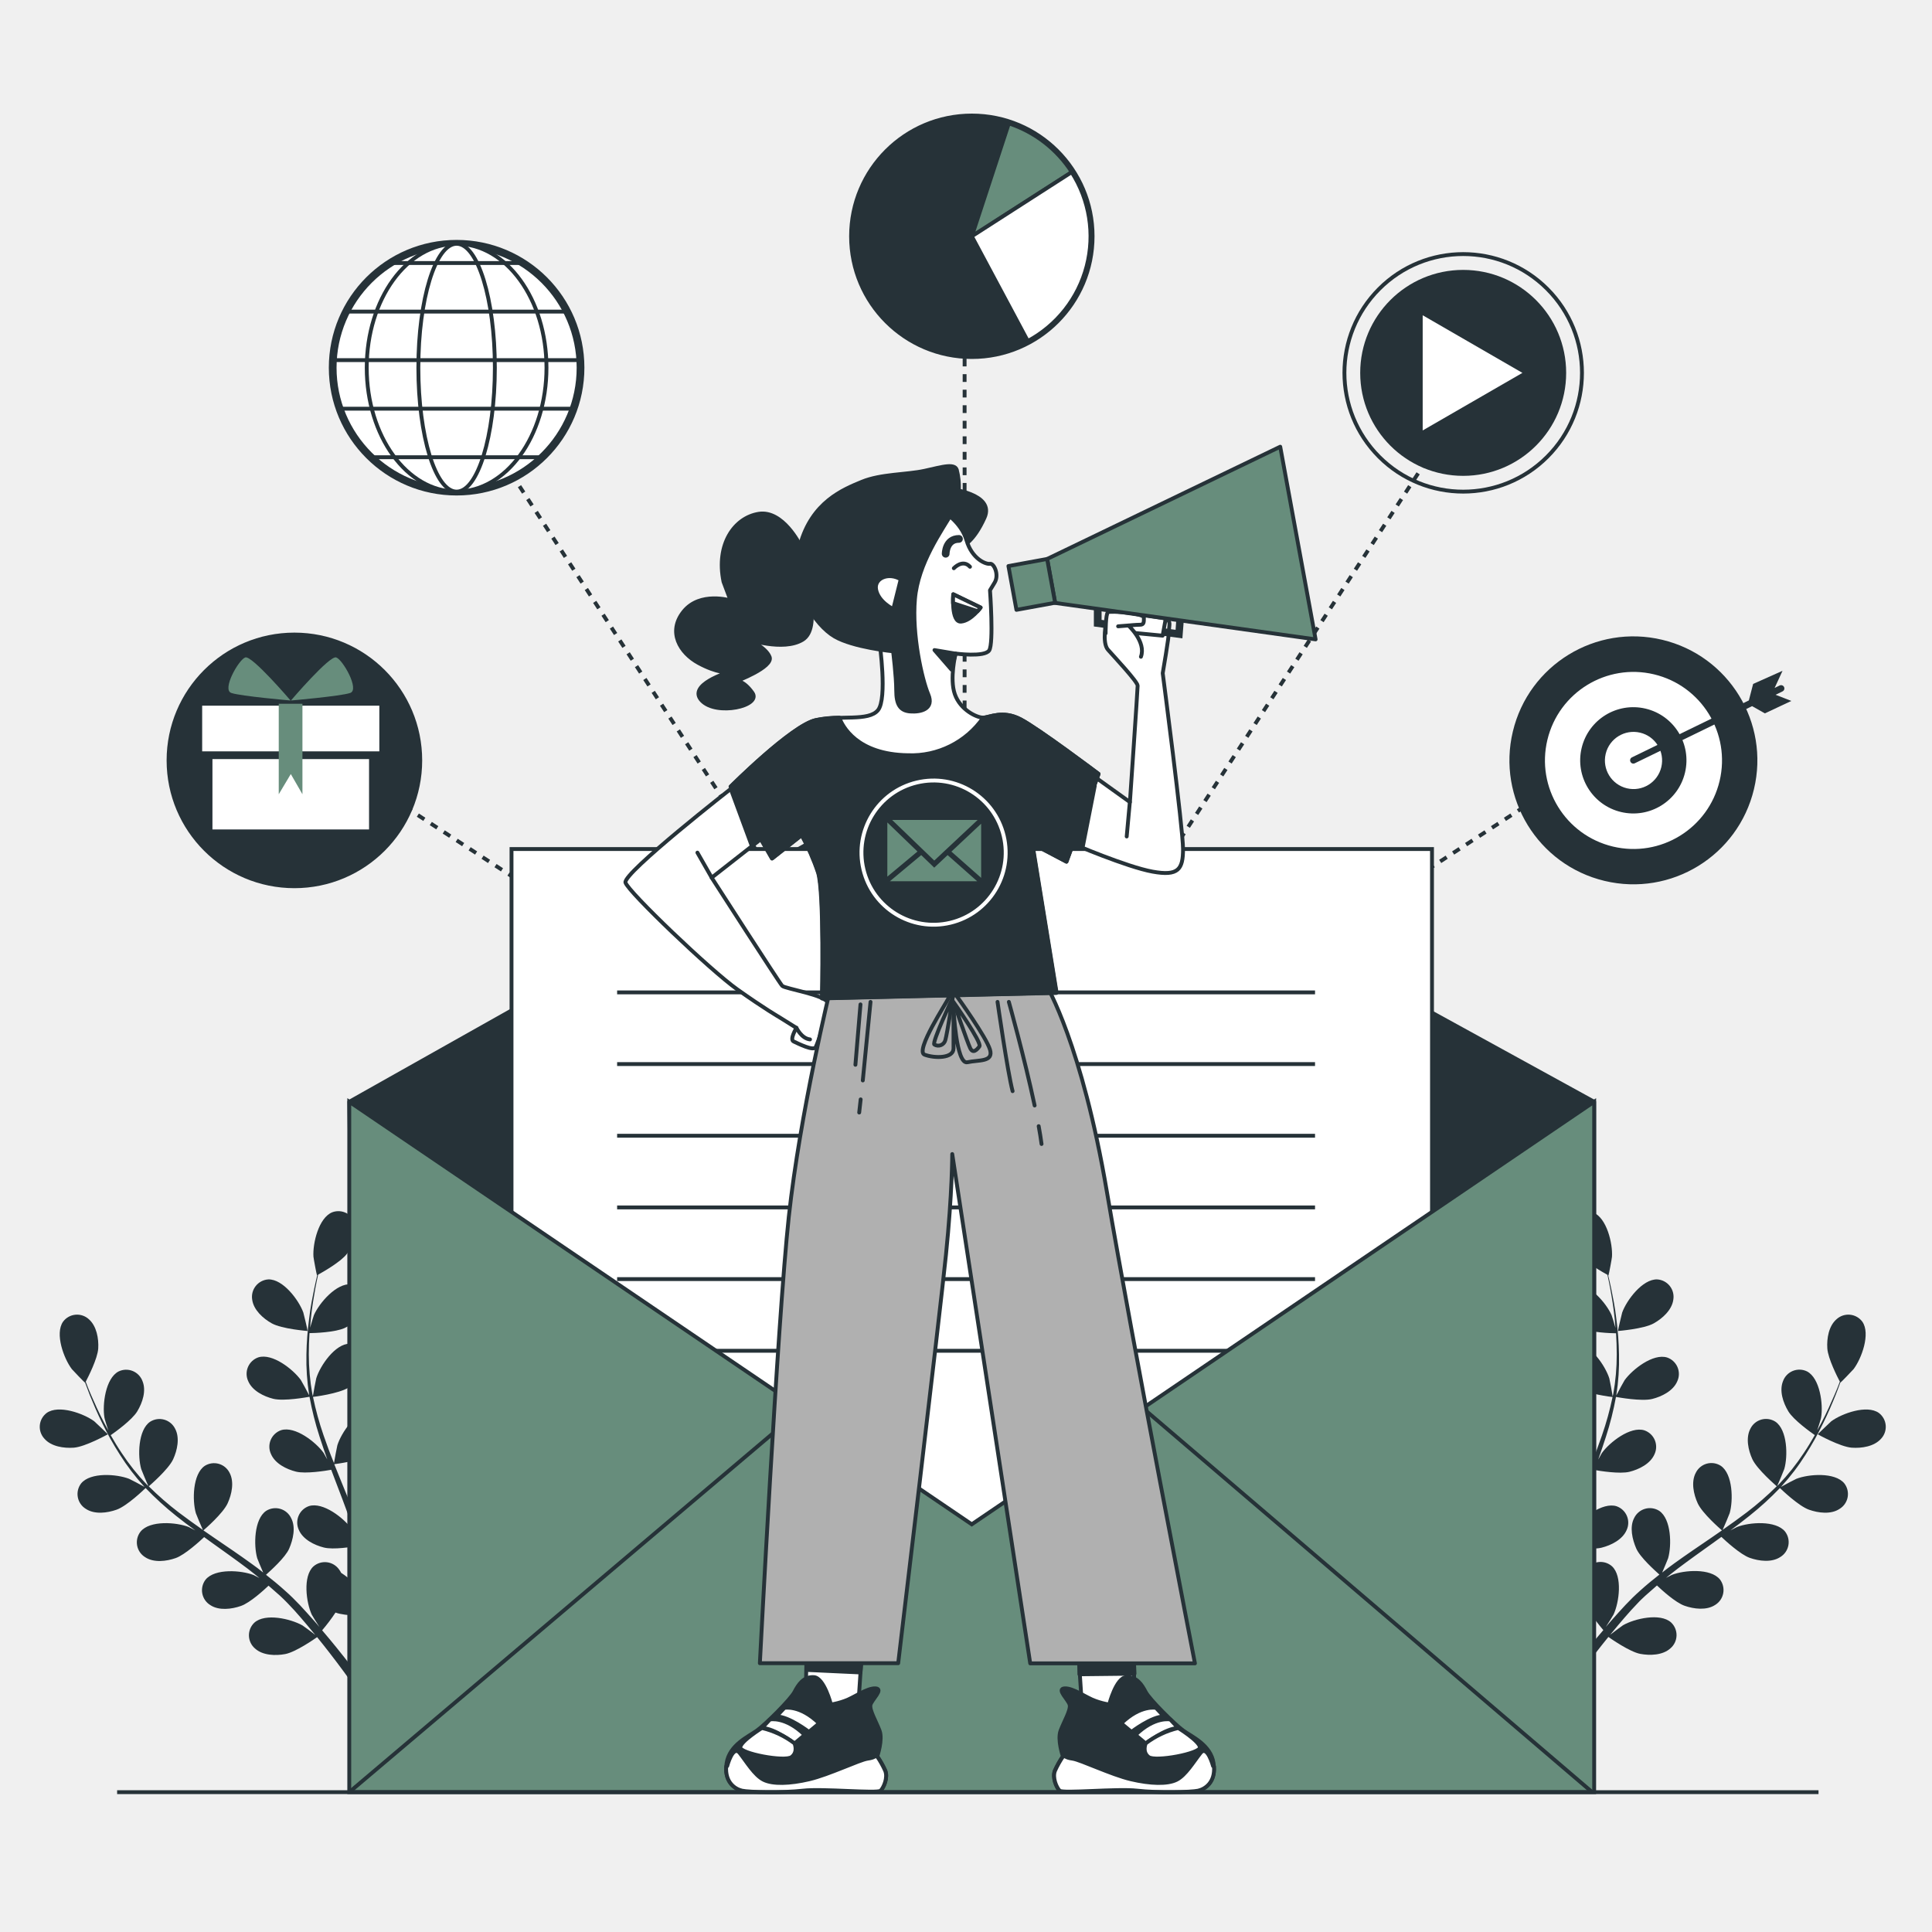
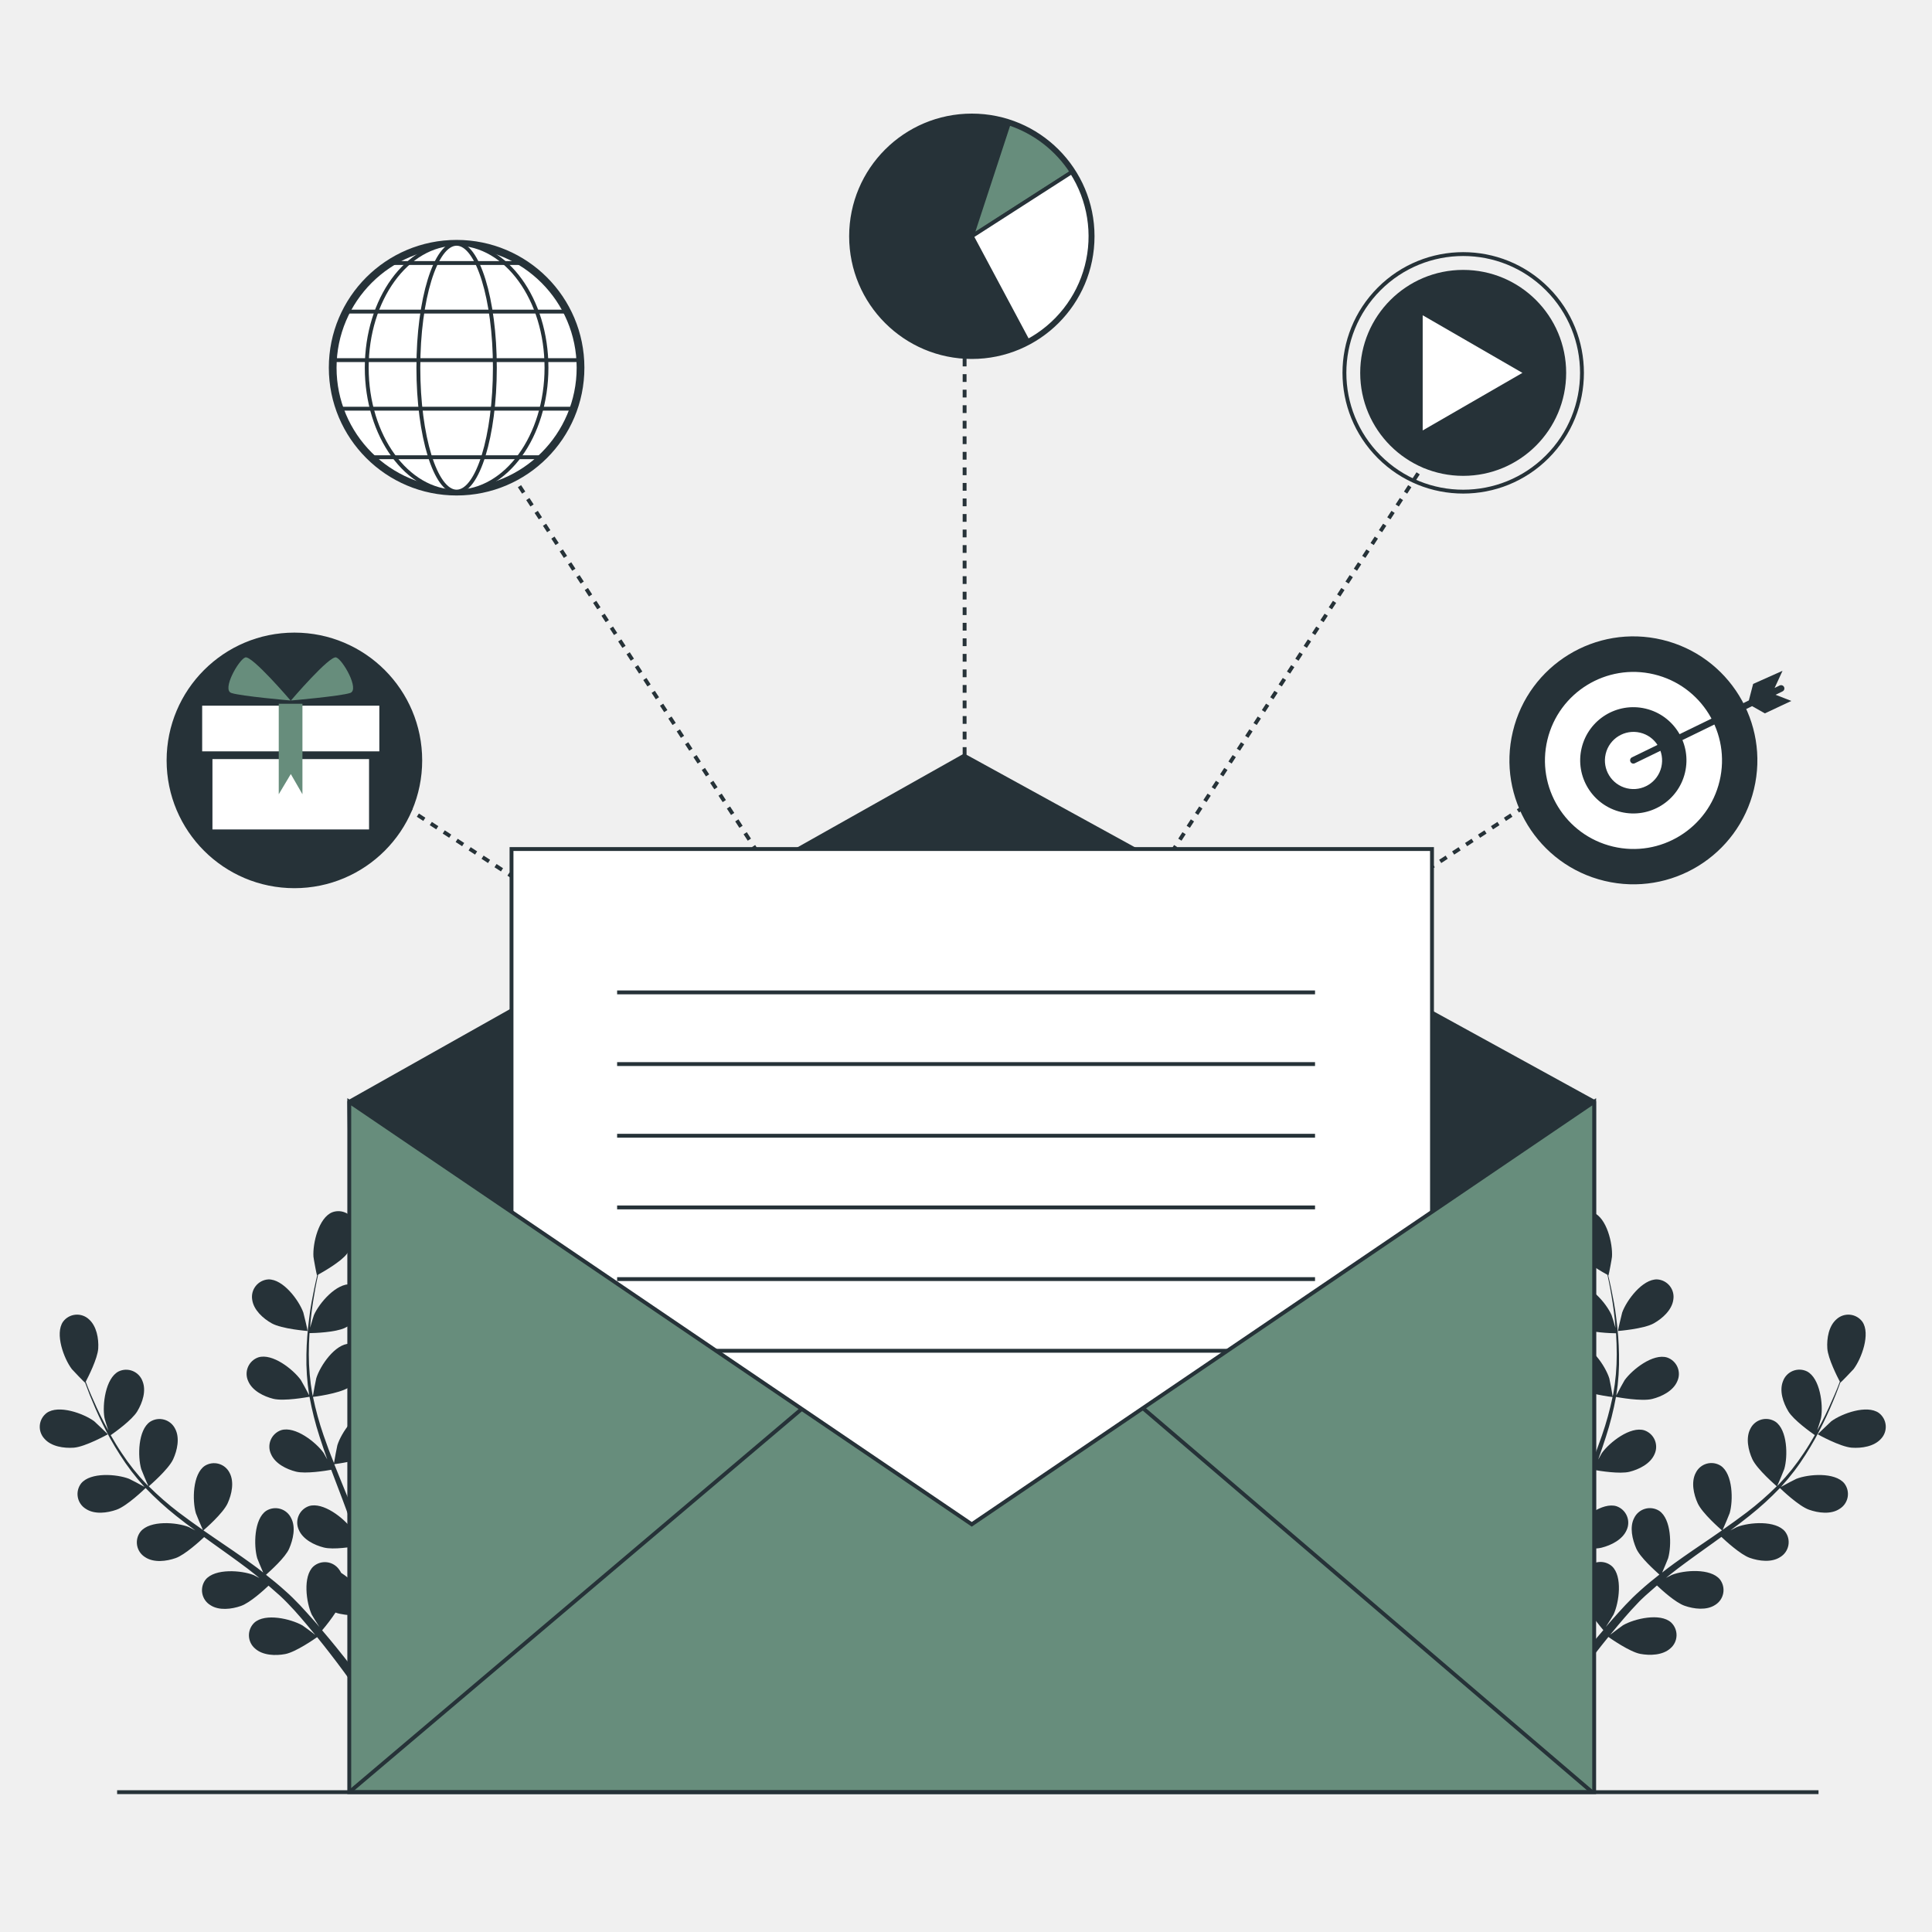
<svg xmlns="http://www.w3.org/2000/svg" viewBox="0 0 500 500">
  <g id="freepik--Plants--inject-59">
    <path d="M19.09,374.66c3-.22,8.82-3.47,8.83-3.47s-3.31-3.2-3.55-3.38c-2.73-2-9.19-4.35-12.29-2.14a4.5,4.5,0,0,0-.57,6.68C13.28,374.38,16.56,374.84,19.09,374.66Z" style="fill:#263238" />
    <path d="M30.16,390.71c2.7-.95,7.17-5.26,7.52-5.61a79.81,79.81,0,0,0,7.87,7.18c1.61,1.29,3.27,2.55,5,3.79-.86-.45-1.62-.85-1.73-.89-3.17-1.24-10-1.77-12.43,1.18A4.5,4.5,0,0,0,37.57,403c2.24,1.49,5.53,1.07,7.92.22s6.32-4.45,7.34-5.42c.65.47,1.29.95,1.94,1.41,3.13,2.24,6.27,4.46,9.28,6.73,1.06.8,2.07,1.63,3.09,2.45-.76-.4-1.4-.73-1.5-.77-3.17-1.24-10-1.77-12.43,1.18a4.51,4.51,0,0,0,1.22,6.6c2.24,1.48,5.53,1.06,7.92.22s5.94-4.11,7.15-5.25c1,.87,2,1.74,3,2.64.63.62,1.28,1.18,1.88,1.84l1.81,1.92c1.1,1.25,2.25,2.54,3.29,3.8.74.87,1.42,1.7,2.11,2.55-1-.81-3.13-2.35-3.31-2.46-3-1.7-9.63-3.27-12.46-.71a4.5,4.5,0,0,0,.2,6.7c2,1.8,5.31,1.89,7.8,1.42,2.75-.53,7.64-3.95,8.25-4.38,1.13,1.4,2.23,2.78,3.24,4.09,2.73,3.52,5,6.65,6.75,9.18l2.24-1.18c-1.86-2.56-4.28-5.78-7.22-9.4-1.15-1.43-2.41-2.93-3.71-4.46a47.49,47.49,0,0,0,3.46-4.59c2.71,1,8.28.81,9,.79.18,1.8.33,3.54.45,5.2.32,4.31.48,8.09.57,11.12l2.43-1.29c-.15-2.84-.38-6.22-.75-10-.17-1.83-.39-3.77-.64-5.77.7-.2,6.45-1.88,8.57-3.7,1.94-1.65,3.94-4.29,3.78-7a4.51,4.51,0,0,0-5.11-4.35c-3.75.61-6.72,6.8-7.23,10.16,0,.2-.12,2.39-.15,3.77-.1-.81-.2-1.6-.31-2.44-.23-1.66-.5-3.31-.78-5.08q-.25-1.27-.51-2.58c-.15-.87-.42-1.76-.63-2.65-.52-2.06-1.16-4.11-1.84-6.17,1.45-.19,6.59-1,8.76-2.31s4.54-3.65,4.79-6.32a4.52,4.52,0,0,0-4.39-5.08c-3.8,0-7.67,5.71-8.69,9-.06.21-.53,2.62-.76,3.95-.42-1.24-.83-2.47-1.3-3.7-1.34-3.56-2.82-7.12-4.27-10.68l-1.31-3.27c.52-.07,6.65-.86,9.08-2.36,2.16-1.34,4.54-3.65,4.78-6.32A4.51,4.51,0,0,0,96,365.08c-3.81,0-7.68,5.71-8.69,8.95-.08.25-.74,3.72-.87,4.61-1-2.4-1.89-4.81-2.71-7.21A80,80,0,0,1,81,361.51c.24,0,6.65-.83,9.14-2.37,2.15-1.34,4.53-3.65,4.78-6.32a4.51,4.51,0,0,0-4.38-5.08c-3.81,0-7.68,5.71-8.69,8.95-.08.26-.8,4-.88,4.68,0-.2-.1-.39-.14-.59a58.55,58.55,0,0,1-.91-10.28c0-1.9.06-3.72.18-5.49,1.21,0,6.73-.2,9.13-1.34s4.9-3.13,5.45-5.76a4.52,4.52,0,0,0-3.8-5.53c-3.79-.38-8.26,4.83-9.63,7.95-.07.17-.64,2-1,3.29.07-.79.12-1.62.2-2.38.29-2.87.74-5.47,1.15-7.78.24-1.31.49-2.48.73-3.58,1.18-.65,5.87-3.3,7.44-5.38s2.92-5,2.18-7.62A4.51,4.51,0,0,0,86,313.73c-3.54,1.4-5.1,8.09-4.88,11.48,0,.3.85,4.85.91,4.81l.07,0c-.25,1.05-.51,2.18-.77,3.43-.46,2.3-1,4.9-1.32,7.77a79.8,79.8,0,0,0-.71,9.31,58.79,58.79,0,0,0,.7,10.43s0,.08,0,.12c-.5-1-2-3.74-2.14-3.93-2-2.78-7.37-7-11-5.87a4.51,4.51,0,0,0-2.62,6.17c1.05,2.47,4,3.94,6.49,4.56,2.78.69,8.88-.44,9.37-.53a79.14,79.14,0,0,0,2.6,10.32c.63,2,1.32,3.94,2,5.9-.46-.85-.88-1.6-.95-1.7-2-2.78-7.37-7-11-5.87a4.51,4.51,0,0,0-2.62,6.17c1.05,2.48,4,3.94,6.48,4.56s7.73-.23,9.11-.48c.29.75.56,1.5.85,2.25,1.37,3.6,2.76,7.18,4,10.73.44,1.25.83,2.5,1.23,3.75-.41-.75-.77-1.38-.83-1.47-2-2.78-7.38-7-11-5.87a4.51,4.51,0,0,0-2.63,6.17c1.06,2.47,4,3.94,6.49,4.56s7.22-.16,8.86-.44c.37,1.29.74,2.58,1,3.85.18.87.42,1.7.56,2.58s.3,1.74.45,2.59c.22,1.66.47,3.37.65,5,.13,1.13.24,2.21.35,3.29-.43-1.25-1.31-3.68-1.41-3.88a17.59,17.59,0,0,0-6-6.44,5.69,5.69,0,0,0-.52-.85,4.51,4.51,0,0,0-6.66-.81c-2.8,2.58-1.85,9.38-.43,12.47.09.18,1.22,2.05,2,3.22-.54-.62-1-1.23-1.61-1.86-1.1-1.26-2.24-2.49-3.45-3.81l-1.85-1.88c-.6-.63-1.32-1.23-2-1.86-1.57-1.42-3.23-2.79-4.93-4.12,1.1-1,5-4.45,6-6.77s1.77-5.54.5-7.91A4.5,4.5,0,0,0,68.89,391c-3.16,2.13-3.26,9-2.32,12.27.06.2,1,2.47,1.54,3.7-1-.79-2-1.59-3.12-2.36-3.08-2.23-6.28-4.39-9.45-6.55l-2.9-2c.4-.34,5.07-4.38,6.27-7,1.06-2.31,1.77-5.54.5-7.91A4.49,4.49,0,0,0,53,379.36c-3.16,2.12-3.26,9-2.31,12.26.07.24,1.43,3.51,1.81,4.32-2.12-1.48-4.22-3-6.24-4.52a79.82,79.82,0,0,1-7.76-6.76c.18-.16,5.09-4.36,6.31-7,1.06-2.3,1.78-5.54.51-7.91a4.51,4.51,0,0,0-6.46-1.81c-3.16,2.13-3.26,9-2.31,12.26.07.26,1.54,3.77,1.85,4.38l-.44-.41a57.56,57.56,0,0,1-6.43-8.07c-1.07-1.58-2-3.14-2.88-4.68,1-.69,5.5-3.89,6.87-6.16s2.37-5.31,1.37-7.8a4.51,4.51,0,0,0-6.22-2.52c-3.37,1.77-4.22,8.59-3.64,11.94,0,.18.55,2,1,3.31-.38-.7-.79-1.42-1.14-2.1-1.34-2.55-2.41-5-3.34-7.11-.51-1.23-1-2.35-1.36-3.4.62-1.18,3.07-6,3.23-8.58S25,343.17,23,341.42a4.51,4.51,0,0,0-6.68.63c-2.18,3.12.21,9.56,2.27,12.27.18.24,3.38,3.57,3.41,3.51l0-.07c.37,1,.78,2.11,1.24,3.29.89,2.17,1.91,4.62,3.19,7.21A79.58,79.58,0,0,0,31,376.42a59,59,0,0,0,6.33,8.31l.09.09c-1-.56-3.73-2-4-2.1-3.17-1.24-10-1.77-12.42,1.18a4.5,4.5,0,0,0,1.21,6.59C24.48,392,27.76,391.56,30.16,390.71Z" style="fill:#263238" />
    <path d="M79.6,344.46c.07,0-1-4.5-1.1-4.78-1.15-3.2-5.26-8.7-9.07-8.57a4.52,4.52,0,0,0-4.16,5.26c.37,2.67,2.84,4.87,5.06,6.11C72.93,343.94,79.59,344.46,79.6,344.46Z" style="fill:#263238" />
    <path d="M479.23,374.66c-3-.22-8.82-3.47-8.82-3.47s3.31-3.2,3.54-3.38c2.73-2,9.2-4.35,12.3-2.14a4.5,4.5,0,0,1,.56,6.68C485,374.38,481.76,374.84,479.23,374.66Z" style="fill:#263238" />
    <path d="M468.17,390.71c-2.7-.95-7.17-5.26-7.53-5.61a78.69,78.69,0,0,1-7.87,7.18c-1.61,1.29-3.27,2.55-4.95,3.79.85-.45,1.62-.85,1.73-.89,3.17-1.24,10-1.77,12.42,1.18a4.5,4.5,0,0,1-1.22,6.59c-2.24,1.49-5.52,1.07-7.92.22s-6.32-4.45-7.33-5.42l-1.95,1.41c-3.13,2.24-6.26,4.46-9.27,6.73-1.06.8-2.08,1.63-3.1,2.45.76-.4,1.4-.73,1.51-.77,3.16-1.24,10-1.77,12.42,1.18a4.51,4.51,0,0,1-1.22,6.6c-2.24,1.48-5.53,1.06-7.92.22s-5.94-4.11-7.15-5.25c-1,.87-2,1.74-3,2.64-.64.62-1.29,1.18-1.89,1.84s-1.21,1.28-1.8,1.92c-1.11,1.25-2.25,2.54-3.3,3.8-.73.87-1.42,1.7-2.11,2.55,1.05-.81,3.13-2.35,3.32-2.46,2.94-1.7,9.63-3.27,12.45-.71a4.5,4.5,0,0,1-.2,6.7c-2,1.8-5.3,1.89-7.8,1.42-2.74-.53-7.63-3.95-8.24-4.38-1.14,1.4-2.23,2.78-3.25,4.09-2.72,3.52-5,6.65-6.75,9.18L404,435.73c1.86-2.56,4.29-5.78,7.22-9.4,1.15-1.43,2.41-2.93,3.72-4.46a48.72,48.72,0,0,1-3.47-4.59c-2.71,1-8.28.81-9,.79-.17,1.8-.33,3.54-.45,5.2-.32,4.31-.48,8.09-.56,11.12l-2.44-1.29c.15-2.84.39-6.22.75-10,.18-1.83.4-3.77.64-5.77-.7-.2-6.44-1.88-8.57-3.7-1.93-1.65-3.93-4.29-3.77-7a4.5,4.5,0,0,1,5.1-4.35c3.76.61,6.72,6.8,7.23,10.16,0,.2.12,2.39.15,3.77.11-.81.2-1.6.32-2.44.22-1.66.49-3.31.78-5.08.16-.85.33-1.71.5-2.58s.42-1.76.63-2.65c.53-2.06,1.16-4.11,1.84-6.17-1.45-.19-6.59-1-8.76-2.31s-4.54-3.65-4.78-6.32a4.51,4.51,0,0,1,4.38-5.08c3.81,0,7.68,5.71,8.69,9,.07.21.53,2.62.76,3.95.42-1.24.84-2.47,1.3-3.7,1.35-3.56,2.82-7.12,4.27-10.68.45-1.09.88-2.18,1.31-3.27-.51-.07-6.65-.86-9.08-2.36-2.15-1.34-4.53-3.65-4.78-6.32a4.51,4.51,0,0,1,4.38-5.08c3.81,0,7.68,5.71,8.7,8.95.07.25.74,3.72.86,4.61,1-2.4,1.89-4.81,2.72-7.21a79.88,79.88,0,0,0,2.74-9.92c-.24,0-6.64-.83-9.13-2.37-2.16-1.34-4.54-3.65-4.79-6.32a4.52,4.52,0,0,1,4.39-5.08c3.81,0,7.67,5.71,8.69,8.95.08.26.79,4,.87,4.68,0-.2.11-.39.14-.59a57.61,57.61,0,0,0,.91-10.28c0-1.9-.06-3.72-.18-5.49-1.21,0-6.73-.2-9.12-1.34s-4.91-3.13-5.45-5.76a4.51,4.51,0,0,1,3.8-5.53c3.79-.38,8.26,4.83,9.62,7.95.08.17.64,2,1,3.29-.07-.79-.12-1.62-.2-2.38-.29-2.87-.73-5.47-1.15-7.78-.24-1.31-.49-2.48-.73-3.58-1.17-.65-5.86-3.3-7.43-5.38s-2.92-5-2.19-7.62a4.51,4.51,0,0,1,5.92-3.15c3.54,1.4,5.1,8.09,4.88,11.48,0,.3-.85,4.85-.91,4.81l-.07,0c.25,1.05.52,2.18.78,3.43.46,2.3,1,4.9,1.32,7.77a79.89,79.89,0,0,1,.7,9.31,58.76,58.76,0,0,1-.69,10.43l0,.12c.5-1,2-3.74,2.14-3.93,2-2.78,7.37-7,11-5.87a4.5,4.5,0,0,1,2.62,6.17c-1.05,2.47-4,3.94-6.48,4.56-2.78.69-8.89-.44-9.38-.53a79.14,79.14,0,0,1-2.6,10.32c-.63,2-1.32,3.94-2,5.9.46-.85.88-1.6.95-1.7,2-2.78,7.38-7,11-5.87a4.51,4.51,0,0,1,2.63,6.17c-1.06,2.48-4,3.94-6.49,4.56s-7.73-.23-9.11-.48l-.84,2.25c-1.38,3.6-2.77,7.18-4,10.73-.44,1.25-.83,2.5-1.22,3.75.41-.75.76-1.38.82-1.47,2-2.78,7.38-7,11-5.87a4.51,4.51,0,0,1,2.62,6.17c-1.06,2.47-4,3.94-6.49,4.56s-7.22-.16-8.86-.44c-.36,1.29-.73,2.58-1,3.85-.18.87-.42,1.7-.55,2.58s-.3,1.74-.45,2.59c-.23,1.66-.47,3.37-.65,5-.14,1.13-.25,2.21-.36,3.29.43-1.25,1.32-3.68,1.41-3.88A17.54,17.54,0,0,1,410,407a4.41,4.41,0,0,1,.52-.85,4.5,4.5,0,0,1,6.65-.81c2.8,2.58,1.86,9.38.43,12.47-.09.18-1.22,2.05-2,3.22.54-.62,1.06-1.23,1.62-1.86,1.1-1.26,2.23-2.49,3.45-3.81l1.84-1.88c.61-.63,1.33-1.23,2-1.86,1.57-1.42,3.23-2.79,4.94-4.12-1.1-1-5-4.45-6-6.77s-1.78-5.54-.51-7.91a4.51,4.51,0,0,1,6.46-1.82c3.16,2.13,3.25,9,2.31,12.27-.06.2-1,2.47-1.54,3.7,1-.79,2.05-1.59,3.12-2.36,3.09-2.23,6.28-4.39,9.46-6.55l2.89-2c-.39-.34-5.07-4.38-6.27-7-1.06-2.31-1.77-5.54-.5-7.91a4.5,4.5,0,0,1,6.46-1.81c3.15,2.12,3.25,9,2.31,12.26-.07.24-1.43,3.51-1.82,4.32,2.13-1.48,4.23-3,6.24-4.52a78.65,78.65,0,0,0,7.76-6.76c-.18-.16-5.08-4.36-6.31-7-1.06-2.3-1.77-5.54-.5-7.91a4.5,4.5,0,0,1,6.45-1.81c3.16,2.13,3.26,9,2.31,12.26-.07.26-1.53,3.77-1.84,4.38l.44-.41a58.21,58.21,0,0,0,6.42-8.07c1.07-1.58,2-3.14,2.88-4.68-1-.69-5.5-3.89-6.86-6.16s-2.37-5.31-1.37-7.8a4.51,4.51,0,0,1,6.22-2.52c3.37,1.77,4.22,8.59,3.64,11.94,0,.18-.56,2-1,3.31.38-.7.79-1.42,1.15-2.1,1.34-2.55,2.4-5,3.33-7.11.52-1.23,1-2.35,1.37-3.4-.63-1.18-3.07-6-3.24-8.58s.35-5.81,2.38-7.56a4.51,4.51,0,0,1,6.68.63c2.18,3.12-.21,9.56-2.26,12.27-.18.24-3.39,3.57-3.42,3.51l0-.07c-.36,1-.77,2.11-1.24,3.29-.88,2.17-1.9,4.62-3.19,7.21a79.58,79.58,0,0,1-4.55,8.16,57.49,57.49,0,0,1-6.33,8.31l-.09.09c1-.56,3.73-2,4-2.1,3.16-1.24,10-1.77,12.42,1.18a4.5,4.5,0,0,1-1.22,6.59C473.85,392,470.56,391.56,468.17,390.71Z" style="fill:#263238" />
    <path d="M418.73,344.46c-.07,0,1-4.5,1.09-4.78,1.15-3.2,5.27-8.7,9.07-8.57a4.51,4.51,0,0,1,4.16,5.26c-.36,2.67-2.84,4.87-5.05,6.11C425.4,343.94,418.73,344.46,418.73,344.46Z" style="fill:#263238" />
  </g>
  <g id="freepik--Icons--inject-59">
    <line x1="92.23" y1="200.6" x2="93.06" y2="201.15" style="fill:none;stroke:#263238;stroke-miterlimit:10" />
    <line x1="94.74" y1="202.24" x2="247.97" y2="301.87" style="fill:none;stroke:#263238;stroke-miterlimit:10;stroke-dasharray:1.998,1.998" />
    <polyline points="248.81 302.42 249.64 302.96 249.1 302.13" style="fill:none;stroke:#263238;stroke-miterlimit:10" />
    <line x1="248.02" y1="300.46" x2="116.58" y2="98.36" style="fill:none;stroke:#263238;stroke-miterlimit:10;stroke-dasharray:1.984,1.984" />
    <line x1="116.03" y1="97.53" x2="115.49" y2="96.69" style="fill:none;stroke:#263238;stroke-miterlimit:10" />
    <line x1="407.06" y1="200.6" x2="406.23" y2="201.15" style="fill:none;stroke:#263238;stroke-miterlimit:10" />
    <line x1="404.55" y1="202.24" x2="251.32" y2="301.87" style="fill:none;stroke:#263238;stroke-miterlimit:10;stroke-dasharray:1.998,1.998" />
    <polyline points="250.48 302.42 249.64 302.96 250.19 302.13" style="fill:none;stroke:#263238;stroke-miterlimit:10" />
    <line x1="251.27" y1="300.46" x2="382.71" y2="98.36" style="fill:none;stroke:#263238;stroke-miterlimit:10;stroke-dasharray:1.984,1.984" />
    <line x1="383.25" y1="97.53" x2="383.8" y2="96.69" style="fill:none;stroke:#263238;stroke-miterlimit:10" />
    <line x1="249.64" y1="65.67" x2="249.64" y2="66.67" style="fill:none;stroke:#263238;stroke-miterlimit:10" />
    <line x1="249.64" y1="68.68" x2="249.64" y2="300.96" style="fill:none;stroke:#263238;stroke-miterlimit:10;stroke-dasharray:2.011,2.011" />
    <line x1="249.64" y1="301.96" x2="249.64" y2="302.96" style="fill:none;stroke:#263238;stroke-miterlimit:10" />
    <circle cx="251.51" cy="61.15" r="30.75" style="fill:#263238;stroke:#263238;stroke-miterlimit:10;stroke-width:2px" />
    <path d="M251.51,61.15l25.88-16.6a30.82,30.82,0,0,0-16.3-12.62Z" style="fill:#678D7C;stroke:#263238;stroke-miterlimit:10" />
    <path d="M251.51,61.15,266,88.26a30.75,30.75,0,0,0,11.35-43.71Z" style="fill:#fff;stroke:#263238;stroke-miterlimit:10" />
    <circle cx="378.67" cy="96.5" r="30.74" transform="translate(42.68 296.02) rotate(-45)" style="fill:none;stroke:#263238;stroke-miterlimit:10" />
    <circle cx="378.67" cy="96.5" r="26.65" style="fill:#263238" />
    <polygon points="394 96.5 368.19 81.59 368.19 111.4 394 96.5" style="fill:#fff" />
    <circle cx="422.72" cy="196.79" r="32.08" transform="translate(132.88 562.03) rotate(-76.53)" style="fill:#263238" />
    <circle cx="422.72" cy="196.79" r="22.91" transform="translate(133.22 562.31) rotate(-76.58)" style="fill:#fff" />
    <circle cx="422.72" cy="196.79" r="13.75" transform="translate(133.56 562.58) rotate(-76.64)" style="fill:#263238" />
    <circle cx="422.72" cy="196.79" r="7.4" transform="translate(133.8 562.77) rotate(-76.67)" style="fill:#fff" />
    <path d="M463.6,181.4l-4.08-1.59,1.78-.87a.85.85,0,1,0-.74-1.53l-1.29.63,2.05-4.44L453.71,177l-1.11,4.27L422.35,196a.85.85,0,0,0-.39,1.14.83.83,0,0,0,1.13.39l30.35-14.78,3.31,1.87Z" style="fill:#263238" />
    <circle cx="118.17" cy="95.16" r="32.07" style="fill:#fff;stroke:#263238;stroke-miterlimit:10;stroke-width:2px" />
    <ellipse cx="118.17" cy="95.16" rx="23.26" ry="32.07" style="fill:#fff;stroke:#263238;stroke-miterlimit:10" />
    <ellipse cx="118.17" cy="95.16" rx="9.9" ry="32.07" style="fill:#fff;stroke:#263238;stroke-miterlimit:10" />
    <line x1="101.18" y1="68.07" x2="135.73" y2="68.07" style="fill:none;stroke:#263238;stroke-miterlimit:10" />
    <line x1="89.56" y1="80.64" x2="146.73" y2="80.64" style="fill:none;stroke:#263238;stroke-miterlimit:10" />
    <line x1="86.26" y1="93.2" x2="150.18" y2="93.2" style="fill:none;stroke:#263238;stroke-miterlimit:10" />
    <line x1="87.67" y1="105.77" x2="148.3" y2="105.77" style="fill:none;stroke:#263238;stroke-miterlimit:10" />
    <line x1="96.31" y1="118.33" x2="140.6" y2="118.33" style="fill:none;stroke:#263238;stroke-miterlimit:10" />
    <circle cx="76.19" cy="196.79" r="32.07" style="fill:#263238;stroke:#263238;stroke-miterlimit:10;stroke-width:2px" />
    <rect x="53.98" y="181.63" width="42.53" height="34.03" style="fill:#fff;stroke:#263238;stroke-miterlimit:10;stroke-width:2px" />
    <rect x="51.32" y="181.63" width="47.85" height="13.82" style="fill:#fff;stroke:#263238;stroke-miterlimit:10;stroke-width:2px" />
    <path d="M75.2,181.29s-10-11.71-11.71-11.15-6.13,8.36-3.62,9.2S75.2,181.29,75.2,181.29Z" style="fill:#678D7C" />
    <path d="M75.29,181.29s10-11.71,11.71-11.15,6.14,8.36,3.63,9.2S75.29,181.29,75.29,181.29Z" style="fill:#678D7C" />
    <polygon points="78.27 205.55 75.26 200.32 72.14 205.55 72.14 182.13 78.27 182.13 78.27 205.55" style="fill:#678D7C" />
  </g>
  <g id="freepik--Mail--inject-59">
    <polygon points="90.39 285.14 249.53 195.57 412.57 285.14 412.57 414.99 92.35 414.99 90.39 285.14" style="fill:#263238;stroke:#263238;stroke-linecap:round;stroke-linejoin:round" />
    <rect x="132.38" y="219.73" width="238.22" height="211.86" style="fill:#fff;stroke:#263238;stroke-miterlimit:10" />
    <line x1="159.71" y1="256.83" x2="340.33" y2="256.83" style="fill:none;stroke:#263238;stroke-miterlimit:10" />
    <line x1="159.71" y1="275.38" x2="340.33" y2="275.38" style="fill:none;stroke:#263238;stroke-miterlimit:10" />
    <line x1="159.71" y1="293.93" x2="340.33" y2="293.93" style="fill:none;stroke:#263238;stroke-miterlimit:10" />
    <line x1="159.71" y1="312.48" x2="340.33" y2="312.48" style="fill:none;stroke:#263238;stroke-miterlimit:10" />
    <line x1="159.71" y1="331.03" x2="340.33" y2="331.03" style="fill:none;stroke:#263238;stroke-miterlimit:10" />
    <line x1="159.71" y1="349.58" x2="340.33" y2="349.58" style="fill:none;stroke:#263238;stroke-miterlimit:10" />
    <polygon points="412.57 463.81 90.39 463.81 90.39 285.14 251.49 394.49 412.57 285.14 412.57 463.81" style="fill:#678D7C;stroke:#263238;stroke-miterlimit:10" />
    <line x1="90.39" y1="463.81" x2="207.53" y2="364.6" style="fill:none;stroke:#263238;stroke-miterlimit:10" />
    <line x1="412.06" y1="463.81" x2="295.79" y2="364.44" style="fill:none;stroke:#263238;stroke-miterlimit:10" />
  </g>
-   <g id="freepik--Character--inject-59">
-     <path d="M286.33,160.67s-1.21,5.66.41,7.48,7.68,8.29,7.68,9.3-2,30.13-2,30.13l-9.3-6.67-5.66,17.39s14.15,6.07,20.83,7.28,7.88-.61,7.88-5.86-5.26-45.5-5.26-45.5,1.62-9.3,1.62-10.92.61-2.43-.81-3.24-12.94-2-12.94-2S286.33,159.05,286.33,160.67Z" style="fill:#fff;stroke:#263238;stroke-linecap:round;stroke-linejoin:round" />
-     <polygon points="283.33 203.36 280.26 218.94 277.44 218.3 283.33 203.36" style="fill:#263238;stroke:#263238;stroke-linecap:round;stroke-linejoin:round" />
-     <path d="M306,165.21l-22.91-3.08v-5.71a1,1,0,0,1,2,0v4L304.24,163l.33-4.62a1,1,0,1,1,1.95.14Z" style="fill:#263238" />
-     <polygon points="288.36 163.3 300.89 164.51 301.7 160.06 288.76 158.04 288.36 163.3" style="fill:#fff;stroke:#263238;stroke-linecap:round;stroke-linejoin:round" />
-     <path d="M286.13,163.91s0-5.06.61-5.46,9.3.2,9.3,1.41,0,1.82-1,1.82-3,.2-3,.2,4.65,4.25,3.23,8.09" style="fill:#fff;stroke:#263238;stroke-linecap:round;stroke-linejoin:round" />
-     <line x1="292.4" y1="207.58" x2="291.59" y2="216.48" style="fill:none;stroke:#263238;stroke-linecap:round;stroke-linejoin:round" />
-     <path d="M189.71,203.7S161.13,226,161.87,228.41s21.94,22.68,28.95,27.65,10.88,7.2,10.88,7.2l4.42,2.76s-1.84,3-.73,3.51,5.16,2.58,5.71,1.47,3.51-9.4,3.14-11.43-11.07-3.69-11.8-4.43-18.26-28-18.26-28l13.65-10.69Z" style="fill:#fff;stroke:#263238;stroke-linecap:round;stroke-linejoin:round" />
-     <polygon points="189.22 204.44 194.41 218.51 197.83 216.42 189.22 204.44" style="fill:#263238;stroke:#263238;stroke-linecap:round;stroke-linejoin:round" />
-     <path d="M206.12,266s1.3,2.77,3.51,3" style="fill:none;stroke:#263238;stroke-linecap:round;stroke-linejoin:round" />
-     <line x1="184.18" y1="227.11" x2="180.49" y2="220.66" style="fill:none;stroke:#263238;stroke-linecap:round;stroke-linejoin:round" />
-     <polygon points="208.71 429.02 208.41 445.41 221.84 445.7 223.03 427.84 208.71 429.02" style="fill:#fff;stroke:#263238;stroke-linecap:round;stroke-linejoin:round" />
-     <polygon points="208.76 428.13 208.76 432.18 222.69 432.83 223.01 428.62 208.76 428.13" style="fill:#263238;stroke:#263238;stroke-linecap:round;stroke-linejoin:round" />
-     <path d="M215.05,441.13s-1.77-6.94-4.43-7.09-4,1.92-5,3.84-7.53,8.41-9.75,10-7.08,3.69-7.82,8.41,2.06,6.65,4,7.09,10.63.59,15.8,0,19.26.81,20.08,0,1.92-3.4,1.18-5.17a24,24,0,0,0-2.07-3.69s1.48-4.28.59-6.64-2.66-5.32-2.36-6.65,3.54-4.13,1.33-4.28-5.76,2.51-8,3.25A19.41,19.41,0,0,1,215.05,441.13Z" style="fill:#263238;stroke:#263238;stroke-linecap:round;stroke-linejoin:round" />
-     <path d="M224.5,455.15c-2.07.3-10,4.13-15.06,5.32s-9.44,1.32-11.81.14-4.43-4.72-6.2-6.94-3.24,3.4-3.24,3.4l-.25.11c-.3,4.11,2.28,5.82,4.08,6.24s10.63.59,15.8,0,19.26.81,20.08,0,1.92-3.4,1.18-5.17a24,24,0,0,0-2.07-3.69C226.13,454.41,226.57,454.86,224.5,455.15Z" style="fill:#fff;stroke:#263238;stroke-linecap:round;stroke-linejoin:round" />
-     <path d="M203,442s4-.88,9,4l-2.65,2.21s-5.17-4-8.42-4Z" style="fill:#fff;stroke:#263238;stroke-linecap:round;stroke-linejoin:round" />
-     <path d="M199.26,445s4-.89,9,4l-2.65,2.22s-5.17-4-8.42-4Z" style="fill:#fff;stroke:#263238;stroke-linecap:round;stroke-linejoin:round" />
-     <line x1="210.92" y1="444.52" x2="215.05" y2="441.13" style="fill:none;stroke:#263238;stroke-linecap:round;stroke-linejoin:round" />
-     <path d="M205.61,451.17s1,2.21-.74,3.54-13.44-.89-13.29-2.51,5.61-5,5.61-5A22.59,22.59,0,0,1,205.61,451.17Z" style="fill:#fff;stroke:#263238;stroke-linecap:round;stroke-linejoin:round" />
-     <polygon points="293.42 429.02 293.71 445.41 280.28 445.7 279.1 427.84 293.42 429.02" style="fill:#fff;stroke:#263238;stroke-linecap:round;stroke-linejoin:round" />
-     <polygon points="279.36 430.88 279.36 433.31 293.61 433.15 293.45 429.59 279.04 429.43 279.36 430.88" style="fill:#263238;stroke:#263238;stroke-linecap:round;stroke-linejoin:round" />
-     <path d="M287.07,441.13s1.77-6.94,4.43-7.09,4,1.92,5,3.84,7.53,8.41,9.74,10,7.09,3.69,7.82,8.41-2.06,6.65-4,7.09-10.63.59-15.8,0-19.26.81-20.07,0-1.92-3.4-1.19-5.17a24,24,0,0,1,2.07-3.69s-1.48-4.28-.59-6.64,2.66-5.32,2.36-6.65-3.54-4.13-1.33-4.28,5.76,2.51,8,3.25A19.23,19.23,0,0,0,287.07,441.13Z" style="fill:#263238;stroke:#263238;stroke-linecap:round;stroke-linejoin:round" />
-     <path d="M277.62,455.15c2.07.3,10,4.13,15.06,5.32s9.45,1.32,11.81.14,4.43-4.72,6.2-6.94,3.25,3.4,3.25,3.4l.24.11c.3,4.11-2.28,5.82-4.08,6.24s-10.63.59-15.8,0-19.26.81-20.07,0-1.92-3.4-1.19-5.17a24,24,0,0,1,2.07-3.69C276,454.41,275.55,454.86,277.62,455.15Z" style="fill:#fff;stroke:#263238;stroke-linecap:round;stroke-linejoin:round" />
-     <path d="M299.17,442s-4-.88-9,4l2.66,2.21s5.16-4,8.41-4Z" style="fill:#fff;stroke:#263238;stroke-linecap:round;stroke-linejoin:round" />
-     <path d="M302.86,445s-4-.89-9,4l2.66,2.22s5.16-4,8.41-4Z" style="fill:#fff;stroke:#263238;stroke-linecap:round;stroke-linejoin:round" />
-     <line x1="291.2" y1="444.52" x2="287.07" y2="441.13" style="fill:none;stroke:#263238;stroke-linecap:round;stroke-linejoin:round" />
-     <path d="M296.52,451.17s-1,2.21.73,3.54,13.44-.89,13.29-2.51-5.61-5-5.61-5A22.51,22.51,0,0,0,296.52,451.17Z" style="fill:#fff;stroke:#263238;stroke-linecap:round;stroke-linejoin:round" />
-     <path d="M214.88,256s-7.81,31.89-10.74,58.91-7.49,115.53-7.49,115.53h35.8s10.74-89.83,12.37-105.77,1.62-26,1.62-26l20.18,131.81h42.63s-16.27-83.64-22.78-122-15.62-53.37-15.62-53.37Z" style="fill:#b0b0b0;stroke:#263238;stroke-linecap:round;stroke-linejoin:round" />
-     <path d="M245.47,258.31c-.31.93-8.79,13.67-6.19,14.64s7.49,1,7.49-1.62V260.91s.65,14.65,3.58,14,6.83,0,5.86-3.26S247.75,258,247.75,258,246.44,255.38,245.47,258.31Z" style="fill:#b0b0b0;stroke:#263238;stroke-linecap:round;stroke-linejoin:round" />
-     <path d="M246.81,259.38s7.38,10.48,6.67,11.43-1.67,1.9-2.38.48S246.81,259.38,246.81,259.38Z" style="fill:none;stroke:#263238;stroke-miterlimit:10" />
-     <path d="M246.57,258.19s-5.48,11.67-4.76,12.14a1.9,1.9,0,0,0,2.85-1.19C245.14,267.48,246.57,258.19,246.57,258.19Z" style="fill:none;stroke:#263238;stroke-miterlimit:10" />
-     <path d="M268.81,291.45c.3,1.65.56,3.21.74,4.61" style="fill:none;stroke:#263238;stroke-linecap:round;stroke-linejoin:round" />
-     <path d="M261.09,259.29s4.06,14.5,6.67,26.81" style="fill:none;stroke:#263238;stroke-linecap:round;stroke-linejoin:round" />
-     <path d="M258.16,259.29s2.6,18.22,3.9,23.1" style="fill:none;stroke:#263238;stroke-linecap:round;stroke-linejoin:round" />
-     <path d="M222.74,284.52c-.14,1.26-.26,2.41-.38,3.4" style="fill:none;stroke:#263238;stroke-linecap:round;stroke-linejoin:round" />
-     <path d="M225.29,259.29s-1.08,11.13-2,20.33" style="fill:none;stroke:#263238;stroke-linecap:round;stroke-linejoin:round" />
-     <line x1="222.69" y1="259.94" x2="221.38" y2="275.56" style="fill:none;stroke:#263238;stroke-linecap:round;stroke-linejoin:round" />
-     <path d="M245.49,126.5s12.13,1.21,9.3,7.48-5.66,7.48-6.27,7.48-5.46-7.48-5.46-7.48Z" style="fill:#263238;stroke:#263238;stroke-linecap:round;stroke-linejoin:round" />
-     <path d="M244.07,132.36s4.65,2.63,6.07,7.48,5.05,6.27,6.07,6.07,2.42,2.83,1.21,4.85l-1.21,2s1,13.75-.21,15.57-8.69.81-8.69.81-1.62,6.47-.2,10.52,5.66,6.06,7.28,6.06,5.05-2,9.7.41,20.22,14.15,20.22,14.15L276,223l-8.9-4.65,6.27,38.62-60.66,1.42s.61-27.5-1-32.56a59.39,59.39,0,0,0-4.25-9.7l-7.68,6.06-10.72-18.6s15.77-15.77,22-17.19,13.75.41,16.18-2.63.4-17.39.4-17.39-5.86-2-9.3-12.33,8.29-21,8.29-21S231.94,127.51,244.07,132.36Z" style="fill:#fff;stroke:#263238;stroke-linecap:round;stroke-linejoin:round" />
-     <polygon points="247.31 169.16 241.84 168.24 246.23 173.29 247.31 169.16" style="fill:#263238;stroke:#263238;stroke-linecap:round;stroke-linejoin:round" />
-     <path d="M244.74,143.31s0-3.84,3.44-3.84" style="fill:none;stroke:#263238;stroke-linecap:round;stroke-linejoin:round;stroke-width:2px" />
-     <path d="M253.78,157.23l-7.08-3.44s-.6,7.28,2,7.08S253.78,157.23,253.78,157.23Z" style="fill:#263238;stroke:#263238;stroke-linecap:round;stroke-linejoin:round" />
-     <path d="M246.85,147.06s2.28-2.47,4.18-.38" style="fill:none;stroke:#263238;stroke-linecap:round;stroke-linejoin:round" />
-     <path d="M246.65,156.1l6.36,2.07a11.19,11.19,0,0,0,.77-.94l-7.08-3.43S246.62,154.83,246.65,156.1Z" style="fill:#fff;stroke:#263238;stroke-linecap:round;stroke-linejoin:round" />
-     <path d="M207.07,141.06s-4.45-9.1-10.72-8.09-11.12,7.88-9.1,17.59c0,0,1,2.63,1.82,4.85,0,0-7.88-2.42-12.13,2.83s-1,10.72,3.84,13.35,7.69,2.43,7.69,2.43-10.72,3.23-6.88,7.28,15.57,1.41,13.14-2-4.24-3-4.24-3,9.7-3.64,8.69-6.27-5.86-4.65-5.86-4.65,9.3,3.24,14.36.2.6-16,.6-16Z" style="fill:#263238;stroke:#263238;stroke-linecap:round;stroke-linejoin:round" />
-     <path d="M247.71,122.05s1.62,5.66-1.21,10.51-8.9,13.15-9.71,22.45,1.82,20.83,3.44,24.67-2,4.65-4.65,4.45-3.64-1.82-3.64-5.46-.81-10.11-.81-10.11-10.31-1-15.16-3.85-11.93-12.53-8.9-23.65,11.12-14.36,16-16.38,11.53-1.82,16.18-2.83S247.51,119.62,247.71,122.05Z" style="fill:#263238;stroke:#263238;stroke-linecap:round;stroke-linejoin:round" />
-     <path d="M233,150.36l-1.82,7.28s-3.84-1.82-4.45-5.06,4-4.85,7.28-2" style="fill:#fff;stroke:#263238;stroke-linecap:round;stroke-linejoin:round" />
-     <line x1="292" y1="161.88" x2="289.37" y2="162.09" style="fill:none;stroke:#263238;stroke-linecap:round;stroke-linejoin:round" />
-     <polygon points="273.08 156.04 340.48 165.47 331.32 115.61 271 144.66 273.08 156.04" style="fill:#678D7C;stroke:#263238;stroke-linecap:round;stroke-linejoin:round" />
-     <rect x="261.94" y="145.48" width="10.18" height="11.52" transform="translate(-22.85 50.49) rotate(-10.36)" style="fill:#678D7C;stroke:#263238;stroke-linecap:round;stroke-linejoin:round" />
-     <path d="M284.31,200.3s-15.57-11.73-20.22-14.15-8-.46-9.63-.41A22.64,22.64,0,0,1,235,195.45c-13.3-.17-17-7.57-17.8-9.73a32.45,32.45,0,0,0-6.06.63c-6.27,1.42-22,17.19-22,17.19l10.72,18.6,7.68-6.06a59.39,59.39,0,0,1,4.25,9.7c1.62,5.06,1,32.56,1,32.56l60.66-1.42-6.27-38.62L276,223Z" style="fill:#263238;stroke:#263238;stroke-linecap:round;stroke-linejoin:round" />
-     <circle cx="241.61" cy="220.65" r="18.66" transform="translate(-44.53 61.96) rotate(-13.39)" style="fill:none;stroke:#fff;stroke-miterlimit:10" />
-     <polygon points="253.01 212.2 230.88 212.2 241.79 222.71 253.01 212.2" style="fill:#678D7C" />
-     <polygon points="246.22 220.39 253.92 227.19 253.92 213.17 246.22 220.39" style="fill:#678D7C" />
-     <polygon points="237.44 220.37 229.64 212.85 229.64 226.87 237.44 220.37" style="fill:#678D7C" />
-     <polygon points="245.24 221.3 241.78 224.55 238.41 221.3 230.29 228.07 252.9 228.07 245.24 221.3" style="fill:#678D7C" />
-   </g>
  <g id="freepik--Floor--inject-59">
    <line x1="30.31" y1="463.81" x2="470.63" y2="463.81" style="fill:none;stroke:#263238;stroke-miterlimit:10" />
  </g>
</svg>
